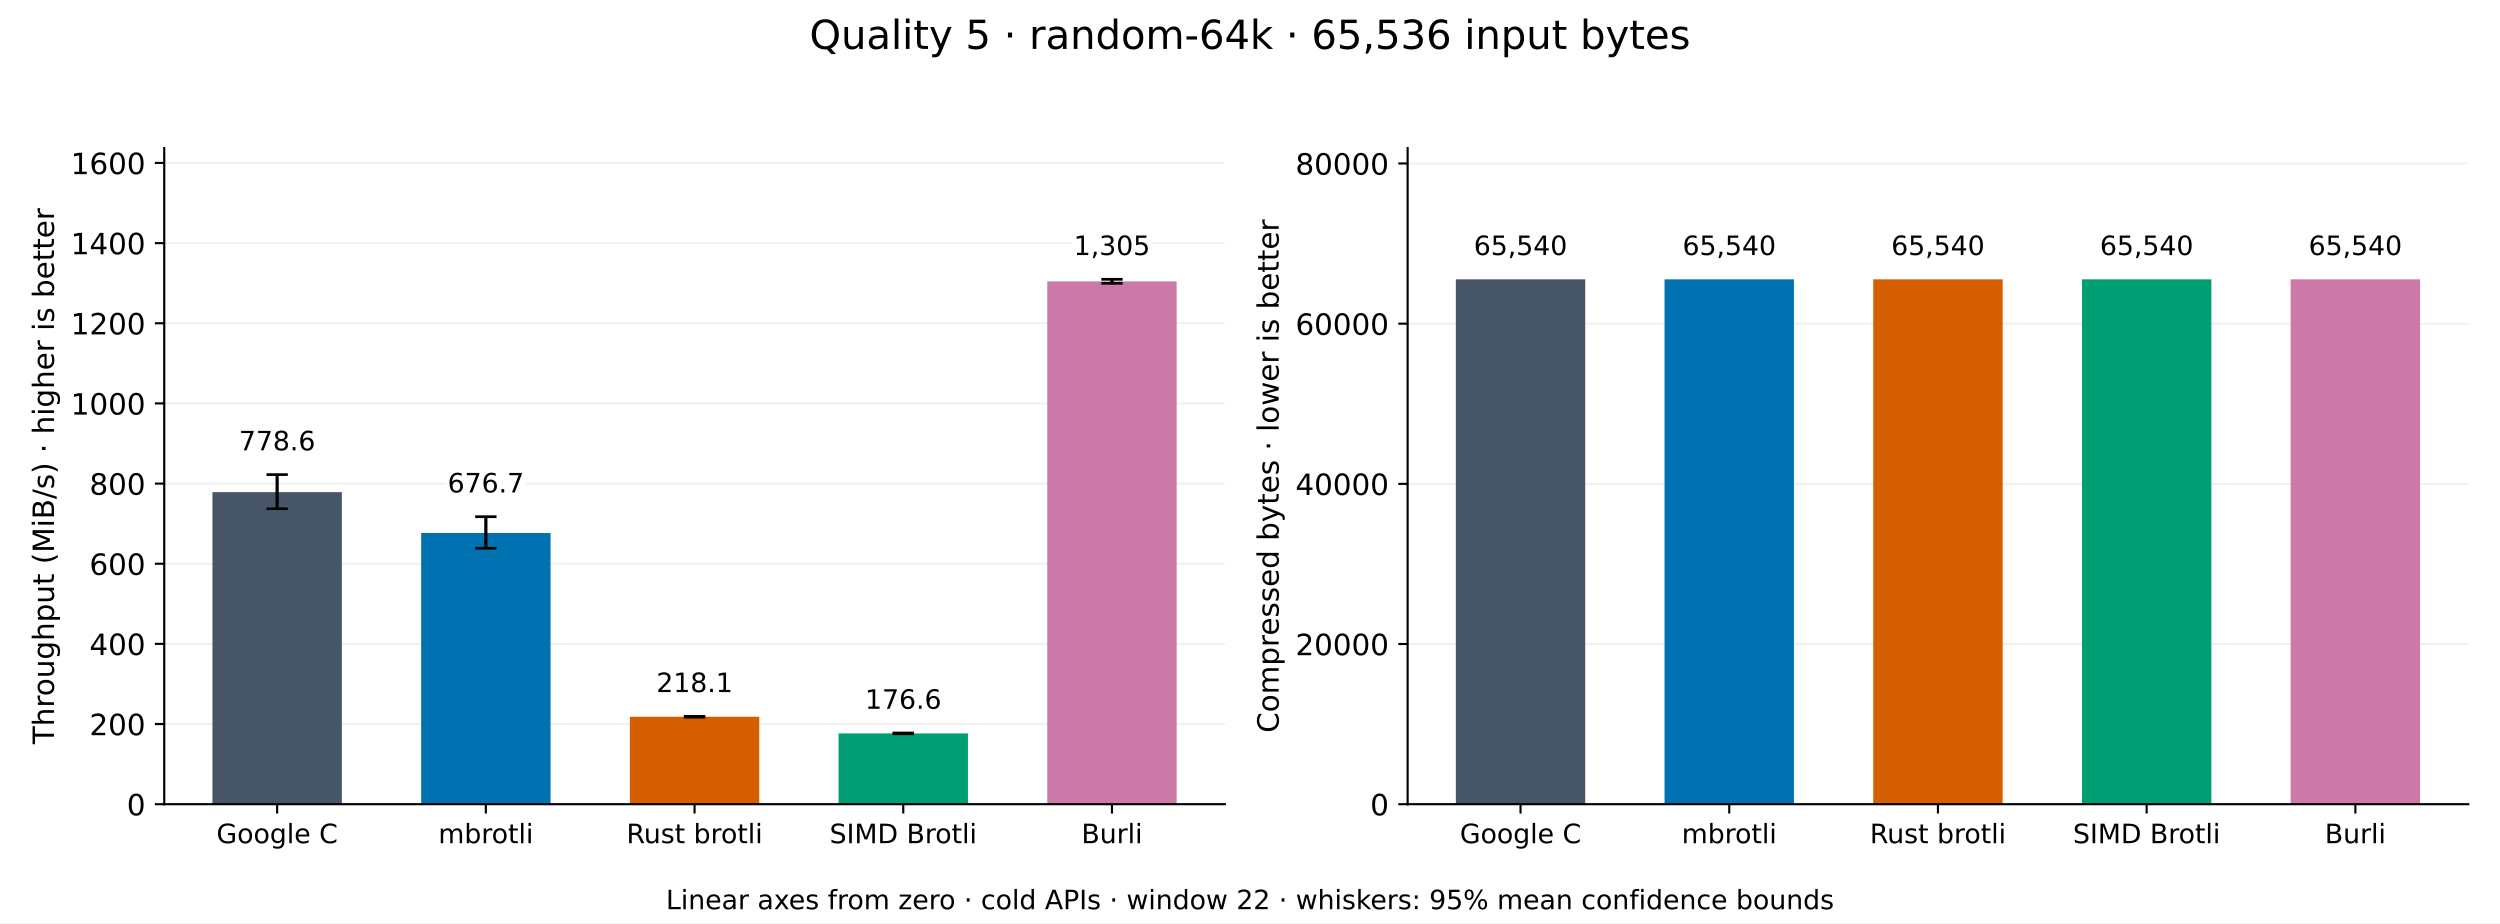
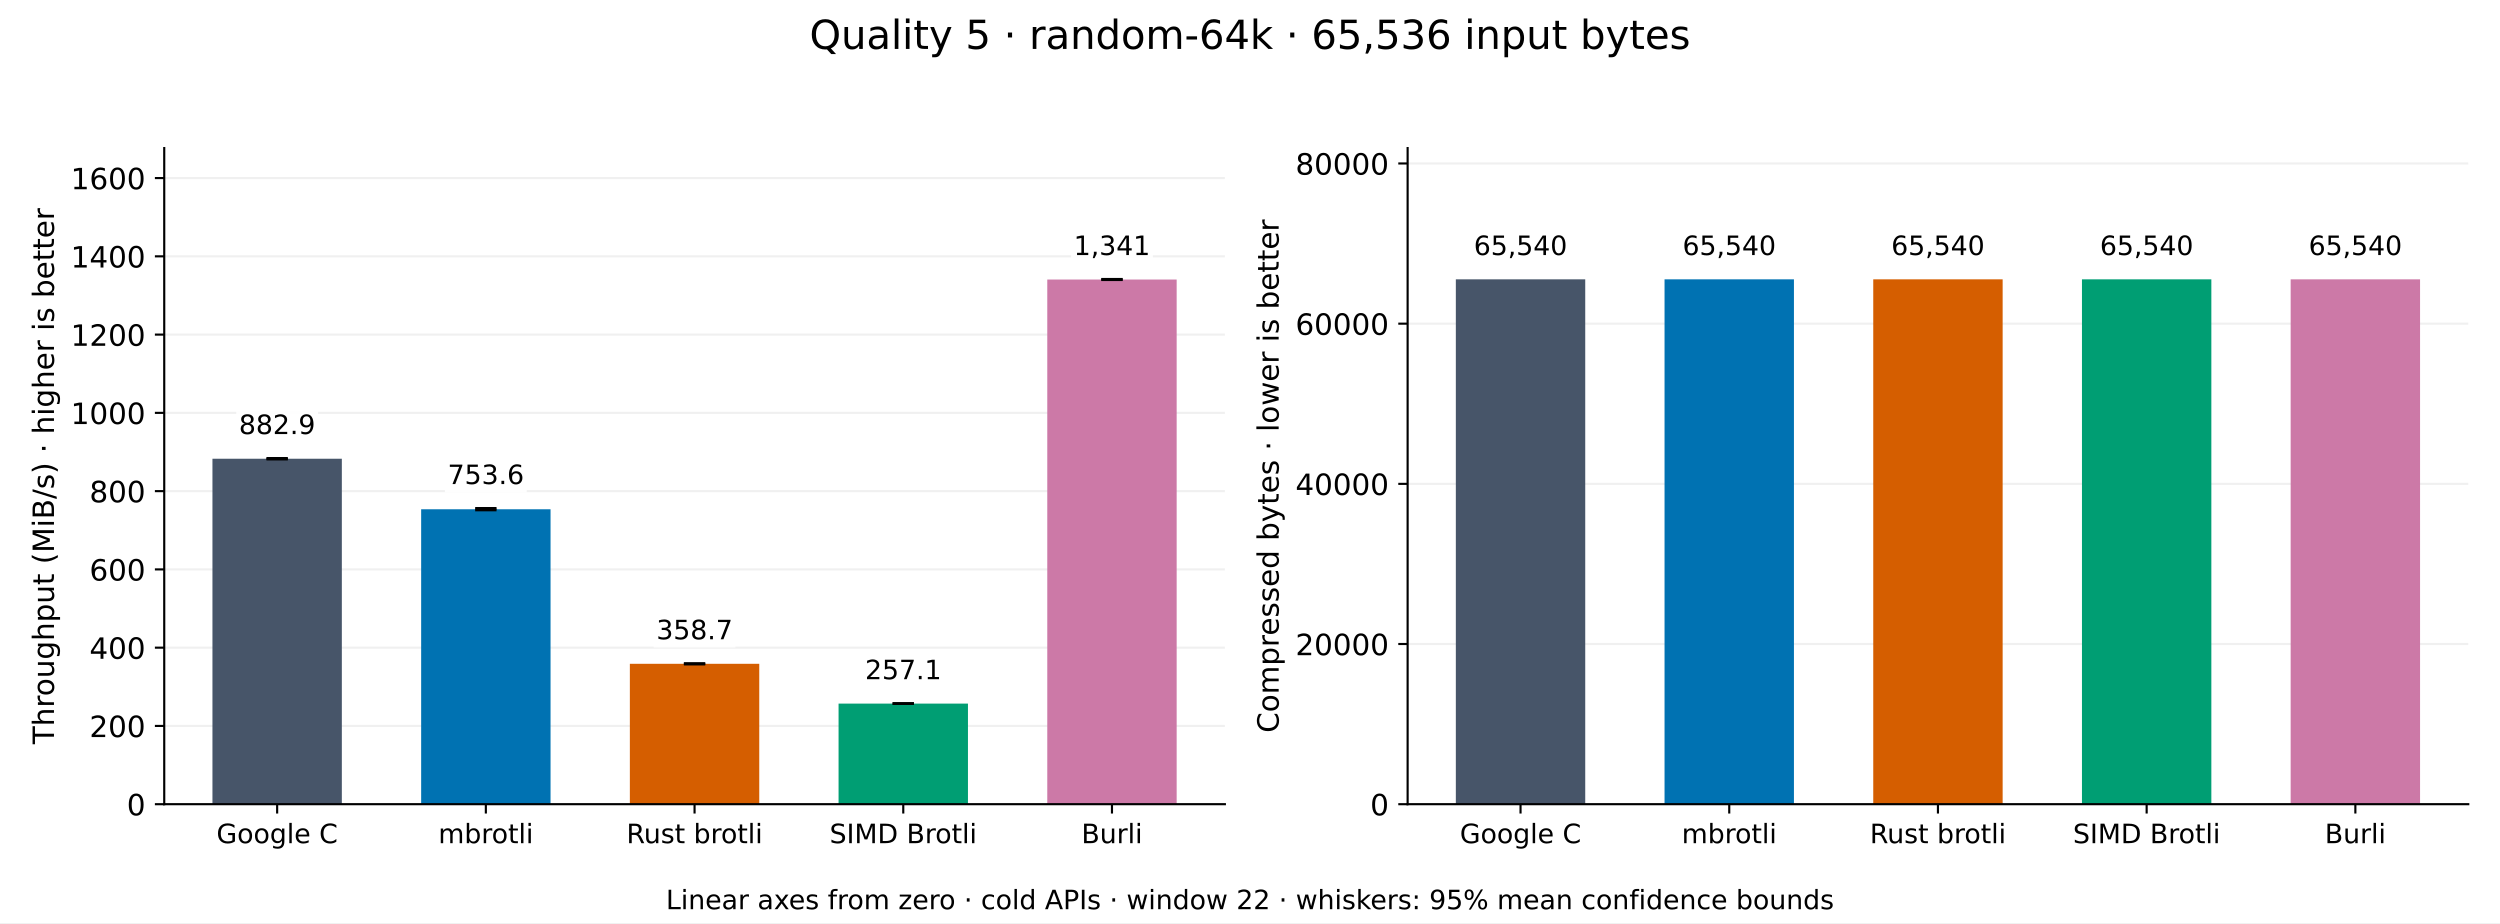
<svg xmlns="http://www.w3.org/2000/svg" xmlns:xlink="http://www.w3.org/1999/xlink" width="936pt" height="345.6pt" viewBox="0 0 936 345.6" version="1.1">
  <defs>
    <style type="text/css">*{stroke-linejoin: round; stroke-linecap: butt}</style>
  </defs>
  <g id="figure_1">
    <g id="patch_1">
      <path d="M 0 345.6 L 936 345.6 L 936 0 L 0 0 z " style="fill: #ffffff" />
    </g>
    <g id="axes_1">
      <g id="patch_2">
        <path d="M 61.49 301.088 L 458.595 301.088 L 458.595 55.44 L 61.49 55.44 z " style="fill: #ffffff" />
      </g>
      <g id="matplotlib.axis_1">
        <g id="xtick_1">
          <g id="line2d_1">
            <defs>
              <path id="m3d63aaa0ea" d="M 0 0 L 0 3.5 " style="stroke: #000000; stroke-width: 0.8" />
            </defs>
            <g>
              <use xlink:href="#m3d63aaa0ea" x="103.763" y="301.088" style="stroke: #000000; stroke-width: 0.8" />
            </g>
          </g>
          <g id="text_1">
            <text style="font-size: 10px; font-family: 'DejaVu Sans', 'Bitstream Vera Sans', 'Computer Modern Sans Serif', 'Lucida Grande', 'Verdana', 'Geneva', 'Lucid', 'Arial', 'Helvetica', 'Avant Garde', sans-serif; text-anchor: middle" x="103.763" y="315.686" transform="rotate(-0 103.7635 315.6864)">Google C</text>
          </g>
        </g>
        <g id="xtick_2">
          <g id="line2d_2">
            <g>
              <use xlink:href="#m3d63aaa0ea" x="181.903" y="301.088" style="stroke: #000000; stroke-width: 0.8" />
            </g>
          </g>
          <g id="text_2">
            <text style="font-size: 10px; font-family: 'DejaVu Sans', 'Bitstream Vera Sans', 'Computer Modern Sans Serif', 'Lucida Grande', 'Verdana', 'Geneva', 'Lucid', 'Arial', 'Helvetica', 'Avant Garde', sans-serif; text-anchor: middle" x="181.903" y="315.686" transform="rotate(-0 181.903 315.6864)">mbrotli</text>
          </g>
        </g>
        <g id="xtick_3">
          <g id="line2d_3">
            <g>
              <use xlink:href="#m3d63aaa0ea" x="260.043" y="301.088" style="stroke: #000000; stroke-width: 0.8" />
            </g>
          </g>
          <g id="text_3">
            <text style="font-size: 10px; font-family: 'DejaVu Sans', 'Bitstream Vera Sans', 'Computer Modern Sans Serif', 'Lucida Grande', 'Verdana', 'Geneva', 'Lucid', 'Arial', 'Helvetica', 'Avant Garde', sans-serif; text-anchor: middle" x="260.043" y="315.686" transform="rotate(-0 260.0425 315.6864)">Rust brotli</text>
          </g>
        </g>
        <g id="xtick_4">
          <g id="line2d_4">
            <g>
              <use xlink:href="#m3d63aaa0ea" x="338.182" y="301.088" style="stroke: #000000; stroke-width: 0.8" />
            </g>
          </g>
          <g id="text_4">
            <text style="font-size: 10px; font-family: 'DejaVu Sans', 'Bitstream Vera Sans', 'Computer Modern Sans Serif', 'Lucida Grande', 'Verdana', 'Geneva', 'Lucid', 'Arial', 'Helvetica', 'Avant Garde', sans-serif; text-anchor: middle" x="338.182" y="315.686" transform="rotate(-0 338.182 315.6864)">SIMD Brotli</text>
          </g>
        </g>
        <g id="xtick_5">
          <g id="line2d_5">
            <g>
              <use xlink:href="#m3d63aaa0ea" x="416.322" y="301.088" style="stroke: #000000; stroke-width: 0.8" />
            </g>
          </g>
          <g id="text_5">
            <text style="font-size: 10px; font-family: 'DejaVu Sans', 'Bitstream Vera Sans', 'Computer Modern Sans Serif', 'Lucida Grande', 'Verdana', 'Geneva', 'Lucid', 'Arial', 'Helvetica', 'Avant Garde', sans-serif; text-anchor: middle" x="416.322" y="315.686" transform="rotate(-0 416.3215 315.6864)">Burli</text>
          </g>
        </g>
      </g>
      <g id="matplotlib.axis_2">
        <g id="ytick_1">
          <g id="line2d_6">
            <path d="M 61.49 301.088 L 458.595 301.088 " clip-path="url(#p6570c9e1a1)" style="fill: none; stroke: #b0b0b0; stroke-opacity: 0.18; stroke-width: 0.8; stroke-linecap: square" />
          </g>
          <g id="line2d_7">
            <defs>
              <path id="mb6c034703b" d="M 0 0 L -3.5 0 " style="stroke: #000000; stroke-width: 0.8" />
            </defs>
            <g>
              <use xlink:href="#mb6c034703b" x="61.49" y="301.088" style="stroke: #000000; stroke-width: 0.8" />
            </g>
          </g>
          <g id="text_6">
            <text style="font-size: 11px; font-family: 'DejaVu Sans', 'Bitstream Vera Sans', 'Computer Modern Sans Serif', 'Lucida Grande', 'Verdana', 'Geneva', 'Lucid', 'Arial', 'Helvetica', 'Avant Garde', sans-serif; text-anchor: end" x="54.49" y="305.267" transform="rotate(-0 54.49 305.2671)">0</text>
          </g>
        </g>
        <g id="ytick_2">
          <g id="line2d_8">
-             <path d="M 61.49 271.079 L 458.595 271.079 " clip-path="url(#p6570c9e1a1)" style="fill: none; stroke: #b0b0b0; stroke-opacity: 0.18; stroke-width: 0.8; stroke-linecap: square" />
+             <path d="M 61.49 271.787 L 458.595 271.787 " clip-path="url(#p6570c9e1a1)" style="fill: none; stroke: #b0b0b0; stroke-opacity: 0.18; stroke-width: 0.8; stroke-linecap: square" />
          </g>
          <g id="line2d_9">
            <g>
-               <use xlink:href="#mb6c034703b" x="61.49" y="271.079" style="stroke: #000000; stroke-width: 0.8" />
+               <use xlink:href="#mb6c034703b" x="61.49" y="271.787" style="stroke: #000000; stroke-width: 0.8" />
            </g>
          </g>
          <g id="text_7">
-             <text style="font-size: 11px; font-family: 'DejaVu Sans', 'Bitstream Vera Sans', 'Computer Modern Sans Serif', 'Lucida Grande', 'Verdana', 'Geneva', 'Lucid', 'Arial', 'Helvetica', 'Avant Garde', sans-serif; text-anchor: end" x="54.49" y="275.258" transform="rotate(-0 54.49 275.2578)">200</text>
+             <text style="font-size: 11px; font-family: 'DejaVu Sans', 'Bitstream Vera Sans', 'Computer Modern Sans Serif', 'Lucida Grande', 'Verdana', 'Geneva', 'Lucid', 'Arial', 'Helvetica', 'Avant Garde', sans-serif; text-anchor: end" x="54.49" y="275.966" transform="rotate(-0 54.49 275.9658)">200</text>
          </g>
        </g>
        <g id="ytick_3">
          <g id="line2d_10">
-             <path d="M 61.49 241.069 L 458.595 241.069 " clip-path="url(#p6570c9e1a1)" style="fill: none; stroke: #b0b0b0; stroke-opacity: 0.18; stroke-width: 0.8; stroke-linecap: square" />
+             <path d="M 61.49 242.485 L 458.595 242.485 " clip-path="url(#p6570c9e1a1)" style="fill: none; stroke: #b0b0b0; stroke-opacity: 0.18; stroke-width: 0.8; stroke-linecap: square" />
          </g>
          <g id="line2d_11">
            <g>
-               <use xlink:href="#mb6c034703b" x="61.49" y="241.069" style="stroke: #000000; stroke-width: 0.8" />
+               <use xlink:href="#mb6c034703b" x="61.49" y="242.485" style="stroke: #000000; stroke-width: 0.8" />
            </g>
          </g>
          <g id="text_8">
-             <text style="font-size: 11px; font-family: 'DejaVu Sans', 'Bitstream Vera Sans', 'Computer Modern Sans Serif', 'Lucida Grande', 'Verdana', 'Geneva', 'Lucid', 'Arial', 'Helvetica', 'Avant Garde', sans-serif; text-anchor: end" x="54.49" y="245.248" transform="rotate(-0 54.49 245.2484)">400</text>
+             <text style="font-size: 11px; font-family: 'DejaVu Sans', 'Bitstream Vera Sans', 'Computer Modern Sans Serif', 'Lucida Grande', 'Verdana', 'Geneva', 'Lucid', 'Arial', 'Helvetica', 'Avant Garde', sans-serif; text-anchor: end" x="54.49" y="246.664" transform="rotate(-0 54.49 246.6645)">400</text>
          </g>
        </g>
        <g id="ytick_4">
          <g id="line2d_12">
-             <path d="M 61.49 211.06 L 458.595 211.06 " clip-path="url(#p6570c9e1a1)" style="fill: none; stroke: #b0b0b0; stroke-opacity: 0.18; stroke-width: 0.8; stroke-linecap: square" />
+             <path d="M 61.49 213.184 L 458.595 213.184 " clip-path="url(#p6570c9e1a1)" style="fill: none; stroke: #b0b0b0; stroke-opacity: 0.18; stroke-width: 0.8; stroke-linecap: square" />
          </g>
          <g id="line2d_13">
            <g>
-               <use xlink:href="#mb6c034703b" x="61.49" y="211.06" style="stroke: #000000; stroke-width: 0.8" />
+               <use xlink:href="#mb6c034703b" x="61.49" y="213.184" style="stroke: #000000; stroke-width: 0.8" />
            </g>
          </g>
          <g id="text_9">
-             <text style="font-size: 11px; font-family: 'DejaVu Sans', 'Bitstream Vera Sans', 'Computer Modern Sans Serif', 'Lucida Grande', 'Verdana', 'Geneva', 'Lucid', 'Arial', 'Helvetica', 'Avant Garde', sans-serif; text-anchor: end" x="54.49" y="215.239" transform="rotate(-0 54.49 215.2391)">600</text>
+             <text style="font-size: 11px; font-family: 'DejaVu Sans', 'Bitstream Vera Sans', 'Computer Modern Sans Serif', 'Lucida Grande', 'Verdana', 'Geneva', 'Lucid', 'Arial', 'Helvetica', 'Avant Garde', sans-serif; text-anchor: end" x="54.49" y="217.363" transform="rotate(-0 54.49 217.3632)">600</text>
          </g>
        </g>
        <g id="ytick_5">
          <g id="line2d_14">
-             <path d="M 61.49 181.051 L 458.595 181.051 " clip-path="url(#p6570c9e1a1)" style="fill: none; stroke: #b0b0b0; stroke-opacity: 0.18; stroke-width: 0.8; stroke-linecap: square" />
+             <path d="M 61.49 183.883 L 458.595 183.883 " clip-path="url(#p6570c9e1a1)" style="fill: none; stroke: #b0b0b0; stroke-opacity: 0.18; stroke-width: 0.8; stroke-linecap: square" />
          </g>
          <g id="line2d_15">
            <g>
-               <use xlink:href="#mb6c034703b" x="61.49" y="181.051" style="stroke: #000000; stroke-width: 0.8" />
+               <use xlink:href="#mb6c034703b" x="61.49" y="183.883" style="stroke: #000000; stroke-width: 0.8" />
            </g>
          </g>
          <g id="text_10">
-             <text style="font-size: 11px; font-family: 'DejaVu Sans', 'Bitstream Vera Sans', 'Computer Modern Sans Serif', 'Lucida Grande', 'Verdana', 'Geneva', 'Lucid', 'Arial', 'Helvetica', 'Avant Garde', sans-serif; text-anchor: end" x="54.49" y="185.23" transform="rotate(-0 54.49 185.2297)">800</text>
+             <text style="font-size: 11px; font-family: 'DejaVu Sans', 'Bitstream Vera Sans', 'Computer Modern Sans Serif', 'Lucida Grande', 'Verdana', 'Geneva', 'Lucid', 'Arial', 'Helvetica', 'Avant Garde', sans-serif; text-anchor: end" x="54.49" y="188.062" transform="rotate(-0 54.49 188.0619)">800</text>
          </g>
        </g>
        <g id="ytick_6">
          <g id="line2d_16">
-             <path d="M 61.49 151.041 L 458.595 151.041 " clip-path="url(#p6570c9e1a1)" style="fill: none; stroke: #b0b0b0; stroke-opacity: 0.18; stroke-width: 0.8; stroke-linecap: square" />
+             <path d="M 61.49 154.581 L 458.595 154.581 " clip-path="url(#p6570c9e1a1)" style="fill: none; stroke: #b0b0b0; stroke-opacity: 0.18; stroke-width: 0.8; stroke-linecap: square" />
          </g>
          <g id="line2d_17">
            <g>
-               <use xlink:href="#mb6c034703b" x="61.49" y="151.041" style="stroke: #000000; stroke-width: 0.8" />
+               <use xlink:href="#mb6c034703b" x="61.49" y="154.581" style="stroke: #000000; stroke-width: 0.8" />
            </g>
          </g>
          <g id="text_11">
-             <text style="font-size: 11px; font-family: 'DejaVu Sans', 'Bitstream Vera Sans', 'Computer Modern Sans Serif', 'Lucida Grande', 'Verdana', 'Geneva', 'Lucid', 'Arial', 'Helvetica', 'Avant Garde', sans-serif; text-anchor: end" x="54.49" y="155.22" transform="rotate(-0 54.49 155.2203)">1000</text>
+             <text style="font-size: 11px; font-family: 'DejaVu Sans', 'Bitstream Vera Sans', 'Computer Modern Sans Serif', 'Lucida Grande', 'Verdana', 'Geneva', 'Lucid', 'Arial', 'Helvetica', 'Avant Garde', sans-serif; text-anchor: end" x="54.49" y="158.761" transform="rotate(-0 54.49 158.7605)">1000</text>
          </g>
        </g>
        <g id="ytick_7">
          <g id="line2d_18">
-             <path d="M 61.49 121.032 L 458.595 121.032 " clip-path="url(#p6570c9e1a1)" style="fill: none; stroke: #b0b0b0; stroke-opacity: 0.18; stroke-width: 0.8; stroke-linecap: square" />
+             <path d="M 61.49 125.28 L 458.595 125.28 " clip-path="url(#p6570c9e1a1)" style="fill: none; stroke: #b0b0b0; stroke-opacity: 0.18; stroke-width: 0.8; stroke-linecap: square" />
          </g>
          <g id="line2d_19">
            <g>
-               <use xlink:href="#mb6c034703b" x="61.49" y="121.032" style="stroke: #000000; stroke-width: 0.8" />
+               <use xlink:href="#mb6c034703b" x="61.49" y="125.28" style="stroke: #000000; stroke-width: 0.8" />
            </g>
          </g>
          <g id="text_12">
-             <text style="font-size: 11px; font-family: 'DejaVu Sans', 'Bitstream Vera Sans', 'Computer Modern Sans Serif', 'Lucida Grande', 'Verdana', 'Geneva', 'Lucid', 'Arial', 'Helvetica', 'Avant Garde', sans-serif; text-anchor: end" x="54.49" y="125.211" transform="rotate(-0 54.49 125.211)">1200</text>
+             <text style="font-size: 11px; font-family: 'DejaVu Sans', 'Bitstream Vera Sans', 'Computer Modern Sans Serif', 'Lucida Grande', 'Verdana', 'Geneva', 'Lucid', 'Arial', 'Helvetica', 'Avant Garde', sans-serif; text-anchor: end" x="54.49" y="129.459" transform="rotate(-0 54.49 129.4592)">1200</text>
          </g>
        </g>
        <g id="ytick_8">
          <g id="line2d_20">
-             <path d="M 61.49 91.022 L 458.595 91.022 " clip-path="url(#p6570c9e1a1)" style="fill: none; stroke: #b0b0b0; stroke-opacity: 0.18; stroke-width: 0.8; stroke-linecap: square" />
+             <path d="M 61.49 95.979 L 458.595 95.979 " clip-path="url(#p6570c9e1a1)" style="fill: none; stroke: #b0b0b0; stroke-opacity: 0.18; stroke-width: 0.8; stroke-linecap: square" />
          </g>
          <g id="line2d_21">
            <g>
-               <use xlink:href="#mb6c034703b" x="61.49" y="91.022" style="stroke: #000000; stroke-width: 0.8" />
+               <use xlink:href="#mb6c034703b" x="61.49" y="95.979" style="stroke: #000000; stroke-width: 0.8" />
            </g>
          </g>
          <g id="text_13">
-             <text style="font-size: 11px; font-family: 'DejaVu Sans', 'Bitstream Vera Sans', 'Computer Modern Sans Serif', 'Lucida Grande', 'Verdana', 'Geneva', 'Lucid', 'Arial', 'Helvetica', 'Avant Garde', sans-serif; text-anchor: end" x="54.49" y="95.202" transform="rotate(-0 54.49 95.20163)">1400</text>
+             <text style="font-size: 11px; font-family: 'DejaVu Sans', 'Bitstream Vera Sans', 'Computer Modern Sans Serif', 'Lucida Grande', 'Verdana', 'Geneva', 'Lucid', 'Arial', 'Helvetica', 'Avant Garde', sans-serif; text-anchor: end" x="54.49" y="100.158" transform="rotate(-0 54.49 100.1579)">1400</text>
          </g>
        </g>
        <g id="ytick_9">
          <g id="line2d_22">
-             <path d="M 61.49 61.013 L 458.595 61.013 " clip-path="url(#p6570c9e1a1)" style="fill: none; stroke: #b0b0b0; stroke-opacity: 0.18; stroke-width: 0.8; stroke-linecap: square" />
+             <path d="M 61.49 66.677 L 458.595 66.677 " clip-path="url(#p6570c9e1a1)" style="fill: none; stroke: #b0b0b0; stroke-opacity: 0.18; stroke-width: 0.8; stroke-linecap: square" />
          </g>
          <g id="line2d_23">
            <g>
-               <use xlink:href="#mb6c034703b" x="61.49" y="61.013" style="stroke: #000000; stroke-width: 0.8" />
+               <use xlink:href="#mb6c034703b" x="61.49" y="66.677" style="stroke: #000000; stroke-width: 0.8" />
            </g>
          </g>
          <g id="text_14">
-             <text style="font-size: 11px; font-family: 'DejaVu Sans', 'Bitstream Vera Sans', 'Computer Modern Sans Serif', 'Lucida Grande', 'Verdana', 'Geneva', 'Lucid', 'Arial', 'Helvetica', 'Avant Garde', sans-serif; text-anchor: end" x="54.49" y="65.192" transform="rotate(-0 54.49 65.19227)">1600</text>
+             <text style="font-size: 11px; font-family: 'DejaVu Sans', 'Bitstream Vera Sans', 'Computer Modern Sans Serif', 'Lucida Grande', 'Verdana', 'Geneva', 'Lucid', 'Arial', 'Helvetica', 'Avant Garde', sans-serif; text-anchor: end" x="54.49" y="70.857" transform="rotate(-0 54.49 70.85657)">1600</text>
          </g>
        </g>
        <g id="text_15">
          <text style="font-size: 11px; font-family: 'DejaVu Sans', 'Bitstream Vera Sans', 'Computer Modern Sans Serif', 'Lucida Grande', 'Verdana', 'Geneva', 'Lucid', 'Arial', 'Helvetica', 'Avant Garde', sans-serif; text-anchor: middle" x="20.207" y="178.264" transform="rotate(-90 20.20734 178.264)">Throughput (MiB/s) · higher is better</text>
        </g>
      </g>
      <g id="patch_3">
-         <path d="M 79.54 301.088 L 127.987 301.088 L 127.987 184.266 L 79.54 184.266 z " clip-path="url(#p6570c9e1a1)" style="fill: #475569" />
+         <path d="M 79.54 301.088 L 127.987 301.088 L 127.987 171.738 L 79.54 171.738 z " clip-path="url(#p6570c9e1a1)" style="fill: #475569" />
      </g>
      <g id="patch_4">
-         <path d="M 157.68 301.088 L 206.126 301.088 L 206.126 199.548 L 157.68 199.548 z " clip-path="url(#p6570c9e1a1)" style="fill: #0072b2" />
+         <path d="M 157.68 301.088 L 206.126 301.088 L 206.126 190.675 L 157.68 190.675 z " clip-path="url(#p6570c9e1a1)" style="fill: #0072b2" />
      </g>
      <g id="patch_5">
-         <path d="M 235.819 301.088 L 284.266 301.088 L 284.266 268.356 L 235.819 268.356 z " clip-path="url(#p6570c9e1a1)" style="fill: #d55e00" />
+         <path d="M 235.819 301.088 L 284.266 301.088 L 284.266 248.532 L 235.819 248.532 z " clip-path="url(#p6570c9e1a1)" style="fill: #d55e00" />
      </g>
      <g id="patch_6">
-         <path d="M 313.959 301.088 L 362.405 301.088 L 362.405 274.592 L 313.959 274.592 z " clip-path="url(#p6570c9e1a1)" style="fill: #009e73" />
+         <path d="M 313.959 301.088 L 362.405 301.088 L 362.405 263.419 L 313.959 263.419 z " clip-path="url(#p6570c9e1a1)" style="fill: #009e73" />
      </g>
      <g id="patch_7">
-         <path d="M 392.098 301.088 L 440.545 301.088 L 440.545 105.345 L 392.098 105.345 z " clip-path="url(#p6570c9e1a1)" style="fill: #cc79a7" />
+         <path d="M 392.098 301.088 L 440.545 301.088 L 440.545 104.654 L 392.098 104.654 z " clip-path="url(#p6570c9e1a1)" style="fill: #cc79a7" />
      </g>
      <g id="LineCollection_1">
-         <path d="M 103.763 190.477 L 103.763 177.685 " clip-path="url(#p6570c9e1a1)" style="fill: none; stroke: #000000; stroke-width: 1.2" />
-         <path d="M 181.903 205.265 L 181.903 193.452 " clip-path="url(#p6570c9e1a1)" style="fill: none; stroke: #000000; stroke-width: 1.2" />
-         <path d="M 260.043 268.527 L 260.043 268.199 " clip-path="url(#p6570c9e1a1)" style="fill: none; stroke: #000000; stroke-width: 1.2" />
-         <path d="M 338.182 274.739 L 338.182 274.444 " clip-path="url(#p6570c9e1a1)" style="fill: none; stroke: #000000; stroke-width: 1.2" />
-         <path d="M 416.322 106.091 L 416.322 104.57 " clip-path="url(#p6570c9e1a1)" style="fill: none; stroke: #000000; stroke-width: 1.2" />
+         <path d="M 103.763 171.892 L 103.763 171.597 " clip-path="url(#p6570c9e1a1)" style="fill: none; stroke: #000000; stroke-width: 1.2" />
+         <path d="M 181.903 190.953 L 181.903 190.317 " clip-path="url(#p6570c9e1a1)" style="fill: none; stroke: #000000; stroke-width: 1.2" />
+         <path d="M 260.043 248.64 L 260.043 248.428 " clip-path="url(#p6570c9e1a1)" style="fill: none; stroke: #000000; stroke-width: 1.2" />
+         <path d="M 338.182 263.457 L 338.182 263.381 " clip-path="url(#p6570c9e1a1)" style="fill: none; stroke: #000000; stroke-width: 1.2" />
+         <path d="M 416.322 104.743 L 416.322 104.57 " clip-path="url(#p6570c9e1a1)" style="fill: none; stroke: #000000; stroke-width: 1.2" />
      </g>
      <g id="line2d_24">
        <defs>
          <path id="ma4d3aa00d3" d="M 4 0 L -4 -0 " style="stroke: #000000" />
        </defs>
        <g clip-path="url(#p6570c9e1a1)">
-           <use xlink:href="#ma4d3aa00d3" x="103.763" y="190.477" style="fill: #1f77b4; stroke: #000000" />
-           <use xlink:href="#ma4d3aa00d3" x="181.903" y="205.265" style="fill: #1f77b4; stroke: #000000" />
-           <use xlink:href="#ma4d3aa00d3" x="260.043" y="268.527" style="fill: #1f77b4; stroke: #000000" />
-           <use xlink:href="#ma4d3aa00d3" x="338.182" y="274.739" style="fill: #1f77b4; stroke: #000000" />
-           <use xlink:href="#ma4d3aa00d3" x="416.322" y="106.091" style="fill: #1f77b4; stroke: #000000" />
+           <use xlink:href="#ma4d3aa00d3" x="103.763" y="171.892" style="fill: #1f77b4; stroke: #000000" />
+           <use xlink:href="#ma4d3aa00d3" x="181.903" y="190.953" style="fill: #1f77b4; stroke: #000000" />
+           <use xlink:href="#ma4d3aa00d3" x="260.043" y="248.64" style="fill: #1f77b4; stroke: #000000" />
+           <use xlink:href="#ma4d3aa00d3" x="338.182" y="263.457" style="fill: #1f77b4; stroke: #000000" />
+           <use xlink:href="#ma4d3aa00d3" x="416.322" y="104.743" style="fill: #1f77b4; stroke: #000000" />
        </g>
      </g>
      <g id="line2d_25">
        <g clip-path="url(#p6570c9e1a1)">
-           <use xlink:href="#ma4d3aa00d3" x="103.763" y="177.685" style="fill: #1f77b4; stroke: #000000" />
-           <use xlink:href="#ma4d3aa00d3" x="181.903" y="193.452" style="fill: #1f77b4; stroke: #000000" />
-           <use xlink:href="#ma4d3aa00d3" x="260.043" y="268.199" style="fill: #1f77b4; stroke: #000000" />
-           <use xlink:href="#ma4d3aa00d3" x="338.182" y="274.444" style="fill: #1f77b4; stroke: #000000" />
+           <use xlink:href="#ma4d3aa00d3" x="103.763" y="171.597" style="fill: #1f77b4; stroke: #000000" />
+           <use xlink:href="#ma4d3aa00d3" x="181.903" y="190.317" style="fill: #1f77b4; stroke: #000000" />
+           <use xlink:href="#ma4d3aa00d3" x="260.043" y="248.428" style="fill: #1f77b4; stroke: #000000" />
+           <use xlink:href="#ma4d3aa00d3" x="338.182" y="263.381" style="fill: #1f77b4; stroke: #000000" />
          <use xlink:href="#ma4d3aa00d3" x="416.322" y="104.57" style="fill: #1f77b4; stroke: #000000" />
        </g>
      </g>
      <g id="patch_8">
        <path d="M 61.49 301.088 L 61.49 55.44 " style="fill: none; stroke: #000000; stroke-width: 0.8; stroke-linejoin: miter; stroke-linecap: square" />
      </g>
      <g id="patch_9">
        <path d="M 61.49 301.088 L 458.595 301.088 " style="fill: none; stroke: #000000; stroke-width: 0.8; stroke-linejoin: miter; stroke-linecap: square" />
      </g>
      <g id="text_16">
        <g id="patch_10">
-           <path d="M 88.449 171.685 L 119.078 171.685 L 119.078 160.007 L 88.449 160.007 z " style="fill: #ffffff; opacity: 0.9" />
-         </g>
-         <text style="font-size: 10px; font-family: 'DejaVu Sans', 'Bitstream Vera Sans', 'Computer Modern Sans Serif', 'Lucida Grande', 'Verdana', 'Geneva', 'Lucid', 'Arial', 'Helvetica', 'Avant Garde', sans-serif; text-anchor: middle" x="103.763" y="168.605" transform="rotate(-0 103.7635 168.6051)">778.6</text>
+           <path d="M 88.449 165.597 L 119.078 165.597 L 119.078 153.919 L 88.449 153.919 z " style="fill: #ffffff; opacity: 0.9" />
+         </g>
+         <text style="font-size: 10px; font-family: 'DejaVu Sans', 'Bitstream Vera Sans', 'Computer Modern Sans Serif', 'Lucida Grande', 'Verdana', 'Geneva', 'Lucid', 'Arial', 'Helvetica', 'Avant Garde', sans-serif; text-anchor: middle" x="103.763" y="162.517" transform="rotate(-0 103.7635 162.5173)">882.9</text>
      </g>
      <g id="text_17">
        <g id="patch_11">
-           <path d="M 166.589 187.452 L 197.217 187.452 L 197.217 175.774 L 166.589 175.774 z " style="fill: #ffffff; opacity: 0.9" />
-         </g>
-         <text style="font-size: 10px; font-family: 'DejaVu Sans', 'Bitstream Vera Sans', 'Computer Modern Sans Serif', 'Lucida Grande', 'Verdana', 'Geneva', 'Lucid', 'Arial', 'Helvetica', 'Avant Garde', sans-serif; text-anchor: middle" x="181.903" y="184.372" transform="rotate(-0 181.903 184.3719)">676.7</text>
+           <path d="M 166.589 184.317 L 197.217 184.317 L 197.217 172.639 L 166.589 172.639 z " style="fill: #ffffff; opacity: 0.9" />
+         </g>
+         <text style="font-size: 10px; font-family: 'DejaVu Sans', 'Bitstream Vera Sans', 'Computer Modern Sans Serif', 'Lucida Grande', 'Verdana', 'Geneva', 'Lucid', 'Arial', 'Helvetica', 'Avant Garde', sans-serif; text-anchor: middle" x="181.903" y="181.238" transform="rotate(-0 181.903 181.2377)">753.6</text>
      </g>
      <g id="text_18">
        <g id="patch_12">
-           <path d="M 244.728 262.199 L 275.357 262.199 L 275.357 250.521 L 244.728 250.521 z " style="fill: #ffffff; opacity: 0.9" />
-         </g>
-         <text style="font-size: 10px; font-family: 'DejaVu Sans', 'Bitstream Vera Sans', 'Computer Modern Sans Serif', 'Lucida Grande', 'Verdana', 'Geneva', 'Lucid', 'Arial', 'Helvetica', 'Avant Garde', sans-serif; text-anchor: middle" x="260.043" y="259.119" transform="rotate(-0 260.0425 259.1194)">218.1</text>
+           <path d="M 244.728 242.428 L 275.357 242.428 L 275.357 230.75 L 244.728 230.75 z " style="fill: #ffffff; opacity: 0.9" />
+         </g>
+         <text style="font-size: 10px; font-family: 'DejaVu Sans', 'Bitstream Vera Sans', 'Computer Modern Sans Serif', 'Lucida Grande', 'Verdana', 'Geneva', 'Lucid', 'Arial', 'Helvetica', 'Avant Garde', sans-serif; text-anchor: middle" x="260.043" y="239.348" transform="rotate(-0 260.0425 239.3482)">358.7</text>
      </g>
      <g id="text_19">
        <g id="patch_13">
-           <path d="M 322.868 268.444 L 353.496 268.444 L 353.496 256.766 L 322.868 256.766 z " style="fill: #ffffff; opacity: 0.9" />
-         </g>
-         <text style="font-size: 10px; font-family: 'DejaVu Sans', 'Bitstream Vera Sans', 'Computer Modern Sans Serif', 'Lucida Grande', 'Verdana', 'Geneva', 'Lucid', 'Arial', 'Helvetica', 'Avant Garde', sans-serif; text-anchor: middle" x="338.182" y="265.364" transform="rotate(-0 338.182 265.3643)">176.6</text>
+           <path d="M 322.868 257.381 L 353.496 257.381 L 353.496 245.703 L 322.868 245.703 z " style="fill: #ffffff; opacity: 0.9" />
+         </g>
+         <text style="font-size: 10px; font-family: 'DejaVu Sans', 'Bitstream Vera Sans', 'Computer Modern Sans Serif', 'Lucida Grande', 'Verdana', 'Geneva', 'Lucid', 'Arial', 'Helvetica', 'Avant Garde', sans-serif; text-anchor: middle" x="338.182" y="254.301" transform="rotate(-0 338.182 254.3012)">257.1</text>
      </g>
      <g id="text_20">
        <g id="patch_14">
          <path d="M 401.007 98.57 L 431.636 98.57 L 431.636 86.891 L 401.007 86.891 z " style="fill: #ffffff; opacity: 0.9" />
        </g>
-         <text style="font-size: 10px; font-family: 'DejaVu Sans', 'Bitstream Vera Sans', 'Computer Modern Sans Serif', 'Lucida Grande', 'Verdana', 'Geneva', 'Lucid', 'Arial', 'Helvetica', 'Avant Garde', sans-serif; text-anchor: middle" x="416.322" y="95.49" transform="rotate(-0 416.3215 95.48991)">1,305</text>
+         <text style="font-size: 10px; font-family: 'DejaVu Sans', 'Bitstream Vera Sans', 'Computer Modern Sans Serif', 'Lucida Grande', 'Verdana', 'Geneva', 'Lucid', 'Arial', 'Helvetica', 'Avant Garde', sans-serif; text-anchor: middle" x="416.322" y="95.49" transform="rotate(-0 416.3215 95.48991)">1,341</text>
      </g>
    </g>
    <g id="axes_2">
      <g id="patch_15">
        <path d="M 527.015 301.088 L 924.12 301.088 L 924.12 55.44 L 527.015 55.44 z " style="fill: #ffffff" />
      </g>
      <g id="matplotlib.axis_3">
        <g id="xtick_6">
          <g id="line2d_26">
            <g>
              <use xlink:href="#m3d63aaa0ea" x="569.288" y="301.088" style="stroke: #000000; stroke-width: 0.8" />
            </g>
          </g>
          <g id="text_21">
            <text style="font-size: 10px; font-family: 'DejaVu Sans', 'Bitstream Vera Sans', 'Computer Modern Sans Serif', 'Lucida Grande', 'Verdana', 'Geneva', 'Lucid', 'Arial', 'Helvetica', 'Avant Garde', sans-serif; text-anchor: middle" x="569.288" y="315.686" transform="rotate(-0 569.2885 315.6864)">Google C</text>
          </g>
        </g>
        <g id="xtick_7">
          <g id="line2d_27">
            <g>
              <use xlink:href="#m3d63aaa0ea" x="647.428" y="301.088" style="stroke: #000000; stroke-width: 0.8" />
            </g>
          </g>
          <g id="text_22">
            <text style="font-size: 10px; font-family: 'DejaVu Sans', 'Bitstream Vera Sans', 'Computer Modern Sans Serif', 'Lucida Grande', 'Verdana', 'Geneva', 'Lucid', 'Arial', 'Helvetica', 'Avant Garde', sans-serif; text-anchor: middle" x="647.428" y="315.686" transform="rotate(-0 647.428 315.6864)">mbrotli</text>
          </g>
        </g>
        <g id="xtick_8">
          <g id="line2d_28">
            <g>
              <use xlink:href="#m3d63aaa0ea" x="725.567" y="301.088" style="stroke: #000000; stroke-width: 0.8" />
            </g>
          </g>
          <g id="text_23">
            <text style="font-size: 10px; font-family: 'DejaVu Sans', 'Bitstream Vera Sans', 'Computer Modern Sans Serif', 'Lucida Grande', 'Verdana', 'Geneva', 'Lucid', 'Arial', 'Helvetica', 'Avant Garde', sans-serif; text-anchor: middle" x="725.567" y="315.686" transform="rotate(-0 725.5675 315.6864)">Rust brotli</text>
          </g>
        </g>
        <g id="xtick_9">
          <g id="line2d_29">
            <g>
              <use xlink:href="#m3d63aaa0ea" x="803.707" y="301.088" style="stroke: #000000; stroke-width: 0.8" />
            </g>
          </g>
          <g id="text_24">
            <text style="font-size: 10px; font-family: 'DejaVu Sans', 'Bitstream Vera Sans', 'Computer Modern Sans Serif', 'Lucida Grande', 'Verdana', 'Geneva', 'Lucid', 'Arial', 'Helvetica', 'Avant Garde', sans-serif; text-anchor: middle" x="803.707" y="315.686" transform="rotate(-0 803.707 315.6864)">SIMD Brotli</text>
          </g>
        </g>
        <g id="xtick_10">
          <g id="line2d_30">
            <g>
              <use xlink:href="#m3d63aaa0ea" x="881.847" y="301.088" style="stroke: #000000; stroke-width: 0.8" />
            </g>
          </g>
          <g id="text_25">
            <text style="font-size: 10px; font-family: 'DejaVu Sans', 'Bitstream Vera Sans', 'Computer Modern Sans Serif', 'Lucida Grande', 'Verdana', 'Geneva', 'Lucid', 'Arial', 'Helvetica', 'Avant Garde', sans-serif; text-anchor: middle" x="881.847" y="315.686" transform="rotate(-0 881.8465 315.6864)">Burli</text>
          </g>
        </g>
      </g>
      <g id="matplotlib.axis_4">
        <g id="ytick_10">
          <g id="line2d_31">
            <path d="M 527.015 301.088 L 924.12 301.088 " clip-path="url(#p1f87793c4b)" style="fill: none; stroke: #b0b0b0; stroke-opacity: 0.18; stroke-width: 0.8; stroke-linecap: square" />
          </g>
          <g id="line2d_32">
            <g>
              <use xlink:href="#mb6c034703b" x="527.015" y="301.088" style="stroke: #000000; stroke-width: 0.8" />
            </g>
          </g>
          <g id="text_26">
            <text style="font-size: 11px; font-family: 'DejaVu Sans', 'Bitstream Vera Sans', 'Computer Modern Sans Serif', 'Lucida Grande', 'Verdana', 'Geneva', 'Lucid', 'Arial', 'Helvetica', 'Avant Garde', sans-serif; text-anchor: end" x="520.015" y="305.267" transform="rotate(-0 520.015 305.2671)">0</text>
          </g>
        </g>
        <g id="ytick_11">
          <g id="line2d_33">
            <path d="M 527.015 241.119 L 924.12 241.119 " clip-path="url(#p1f87793c4b)" style="fill: none; stroke: #b0b0b0; stroke-opacity: 0.18; stroke-width: 0.8; stroke-linecap: square" />
          </g>
          <g id="line2d_34">
            <g>
              <use xlink:href="#mb6c034703b" x="527.015" y="241.119" style="stroke: #000000; stroke-width: 0.8" />
            </g>
          </g>
          <g id="text_27">
            <text style="font-size: 11px; font-family: 'DejaVu Sans', 'Bitstream Vera Sans', 'Computer Modern Sans Serif', 'Lucida Grande', 'Verdana', 'Geneva', 'Lucid', 'Arial', 'Helvetica', 'Avant Garde', sans-serif; text-anchor: end" x="520.015" y="245.298" transform="rotate(-0 520.015 245.2981)">20000</text>
          </g>
        </g>
        <g id="ytick_12">
          <g id="line2d_35">
            <path d="M 527.015 181.15 L 924.12 181.15 " clip-path="url(#p1f87793c4b)" style="fill: none; stroke: #b0b0b0; stroke-opacity: 0.18; stroke-width: 0.8; stroke-linecap: square" />
          </g>
          <g id="line2d_36">
            <g>
              <use xlink:href="#mb6c034703b" x="527.015" y="181.15" style="stroke: #000000; stroke-width: 0.8" />
            </g>
          </g>
          <g id="text_28">
            <text style="font-size: 11px; font-family: 'DejaVu Sans', 'Bitstream Vera Sans', 'Computer Modern Sans Serif', 'Lucida Grande', 'Verdana', 'Geneva', 'Lucid', 'Arial', 'Helvetica', 'Avant Garde', sans-serif; text-anchor: end" x="520.015" y="185.329" transform="rotate(-0 520.015 185.3291)">40000</text>
          </g>
        </g>
        <g id="ytick_13">
          <g id="line2d_37">
            <path d="M 527.015 121.181 L 924.12 121.181 " clip-path="url(#p1f87793c4b)" style="fill: none; stroke: #b0b0b0; stroke-opacity: 0.18; stroke-width: 0.8; stroke-linecap: square" />
          </g>
          <g id="line2d_38">
            <g>
              <use xlink:href="#mb6c034703b" x="527.015" y="121.181" style="stroke: #000000; stroke-width: 0.8" />
            </g>
          </g>
          <g id="text_29">
            <text style="font-size: 11px; font-family: 'DejaVu Sans', 'Bitstream Vera Sans', 'Computer Modern Sans Serif', 'Lucida Grande', 'Verdana', 'Geneva', 'Lucid', 'Arial', 'Helvetica', 'Avant Garde', sans-serif; text-anchor: end" x="520.015" y="125.36" transform="rotate(-0 520.015 125.3602)">60000</text>
          </g>
        </g>
        <g id="ytick_14">
          <g id="line2d_39">
            <path d="M 527.015 61.212 L 924.12 61.212 " clip-path="url(#p1f87793c4b)" style="fill: none; stroke: #b0b0b0; stroke-opacity: 0.18; stroke-width: 0.8; stroke-linecap: square" />
          </g>
          <g id="line2d_40">
            <g>
              <use xlink:href="#mb6c034703b" x="527.015" y="61.212" style="stroke: #000000; stroke-width: 0.8" />
            </g>
          </g>
          <g id="text_30">
            <text style="font-size: 11px; font-family: 'DejaVu Sans', 'Bitstream Vera Sans', 'Computer Modern Sans Serif', 'Lucida Grande', 'Verdana', 'Geneva', 'Lucid', 'Arial', 'Helvetica', 'Avant Garde', sans-serif; text-anchor: end" x="520.015" y="65.391" transform="rotate(-0 520.015 65.39116)">80000</text>
          </g>
        </g>
        <g id="text_31">
          <text style="font-size: 11px; font-family: 'DejaVu Sans', 'Bitstream Vera Sans', 'Computer Modern Sans Serif', 'Lucida Grande', 'Verdana', 'Geneva', 'Lucid', 'Arial', 'Helvetica', 'Avant Garde', sans-serif; text-anchor: middle" x="478.734" y="178.264" transform="rotate(-90 478.7336 178.264)">Compressed bytes · lower is better</text>
        </g>
      </g>
      <g id="patch_16">
        <path d="M 545.065 301.088 L 593.512 301.088 L 593.512 104.57 L 545.065 104.57 z " clip-path="url(#p1f87793c4b)" style="fill: #475569" />
      </g>
      <g id="patch_17">
        <path d="M 623.205 301.088 L 671.651 301.088 L 671.651 104.57 L 623.205 104.57 z " clip-path="url(#p1f87793c4b)" style="fill: #0072b2" />
      </g>
      <g id="patch_18">
        <path d="M 701.344 301.088 L 749.791 301.088 L 749.791 104.57 L 701.344 104.57 z " clip-path="url(#p1f87793c4b)" style="fill: #d55e00" />
      </g>
      <g id="patch_19">
        <path d="M 779.484 301.088 L 827.93 301.088 L 827.93 104.57 L 779.484 104.57 z " clip-path="url(#p1f87793c4b)" style="fill: #009e73" />
      </g>
      <g id="patch_20">
        <path d="M 857.623 301.088 L 906.07 301.088 L 906.07 104.57 L 857.623 104.57 z " clip-path="url(#p1f87793c4b)" style="fill: #cc79a7" />
      </g>
      <g id="patch_21">
        <path d="M 527.015 301.088 L 527.015 55.44 " style="fill: none; stroke: #000000; stroke-width: 0.8; stroke-linejoin: miter; stroke-linecap: square" />
      </g>
      <g id="patch_22">
        <path d="M 527.015 301.088 L 924.12 301.088 " style="fill: none; stroke: #000000; stroke-width: 0.8; stroke-linejoin: miter; stroke-linecap: square" />
      </g>
      <g id="text_32">
        <g id="patch_23">
          <path d="M 550.793 98.57 L 587.784 98.57 L 587.784 86.891 L 550.793 86.891 z " style="fill: #ffffff; opacity: 0.9" />
        </g>
        <text style="font-size: 10px; font-family: 'DejaVu Sans', 'Bitstream Vera Sans', 'Computer Modern Sans Serif', 'Lucida Grande', 'Verdana', 'Geneva', 'Lucid', 'Arial', 'Helvetica', 'Avant Garde', sans-serif; text-anchor: middle" x="569.288" y="95.49" transform="rotate(-0 569.2885 95.48991)">65,540</text>
      </g>
      <g id="text_33">
        <g id="patch_24">
          <path d="M 628.933 98.57 L 665.923 98.57 L 665.923 86.891 L 628.933 86.891 z " style="fill: #ffffff; opacity: 0.9" />
        </g>
        <text style="font-size: 10px; font-family: 'DejaVu Sans', 'Bitstream Vera Sans', 'Computer Modern Sans Serif', 'Lucida Grande', 'Verdana', 'Geneva', 'Lucid', 'Arial', 'Helvetica', 'Avant Garde', sans-serif; text-anchor: middle" x="647.428" y="95.49" transform="rotate(-0 647.428 95.48991)">65,540</text>
      </g>
      <g id="text_34">
        <g id="patch_25">
          <path d="M 707.072 98.57 L 744.063 98.57 L 744.063 86.891 L 707.072 86.891 z " style="fill: #ffffff; opacity: 0.9" />
        </g>
        <text style="font-size: 10px; font-family: 'DejaVu Sans', 'Bitstream Vera Sans', 'Computer Modern Sans Serif', 'Lucida Grande', 'Verdana', 'Geneva', 'Lucid', 'Arial', 'Helvetica', 'Avant Garde', sans-serif; text-anchor: middle" x="725.567" y="95.49" transform="rotate(-0 725.5675 95.48991)">65,540</text>
      </g>
      <g id="text_35">
        <g id="patch_26">
          <path d="M 785.212 98.57 L 822.202 98.57 L 822.202 86.891 L 785.212 86.891 z " style="fill: #ffffff; opacity: 0.9" />
        </g>
        <text style="font-size: 10px; font-family: 'DejaVu Sans', 'Bitstream Vera Sans', 'Computer Modern Sans Serif', 'Lucida Grande', 'Verdana', 'Geneva', 'Lucid', 'Arial', 'Helvetica', 'Avant Garde', sans-serif; text-anchor: middle" x="803.707" y="95.49" transform="rotate(-0 803.707 95.48991)">65,540</text>
      </g>
      <g id="text_36">
        <g id="patch_27">
          <path d="M 863.351 98.57 L 900.342 98.57 L 900.342 86.891 L 863.351 86.891 z " style="fill: #ffffff; opacity: 0.9" />
        </g>
        <text style="font-size: 10px; font-family: 'DejaVu Sans', 'Bitstream Vera Sans', 'Computer Modern Sans Serif', 'Lucida Grande', 'Verdana', 'Geneva', 'Lucid', 'Arial', 'Helvetica', 'Avant Garde', sans-serif; text-anchor: middle" x="881.847" y="95.49" transform="rotate(-0 881.8465 95.48991)">65,540</text>
      </g>
    </g>
    <g id="text_37">
      <text style="font-size: 15px; font-family: 'DejaVu Sans', 'Bitstream Vera Sans', 'Computer Modern Sans Serif', 'Lucida Grande', 'Verdana', 'Geneva', 'Lucid', 'Arial', 'Helvetica', 'Avant Garde', sans-serif; text-anchor: middle" x="468" y="18.31" transform="rotate(-0 468 18.30966)">Quality 5 · random-64k · 65,536 input bytes</text>
    </g>
    <g id="text_38">
      <text style="font-size: 10px; font-family: 'DejaVu Sans', 'Bitstream Vera Sans', 'Computer Modern Sans Serif', 'Lucida Grande', 'Verdana', 'Geneva', 'Lucid', 'Arial', 'Helvetica', 'Avant Garde', sans-serif; text-anchor: middle" x="468" y="340.416" transform="rotate(-0 468 340.416)">Linear axes from zero · cold APIs · window 22 · whiskers: 95% mean confidence bounds</text>
    </g>
  </g>
  <defs>
    <clipPath id="p6570c9e1a1">
      <rect x="61.49" y="55.44" width="397.105" height="245.648" />
    </clipPath>
    <clipPath id="p1f87793c4b">
      <rect x="527.015" y="55.44" width="397.105" height="245.648" />
    </clipPath>
  </defs>
</svg>
